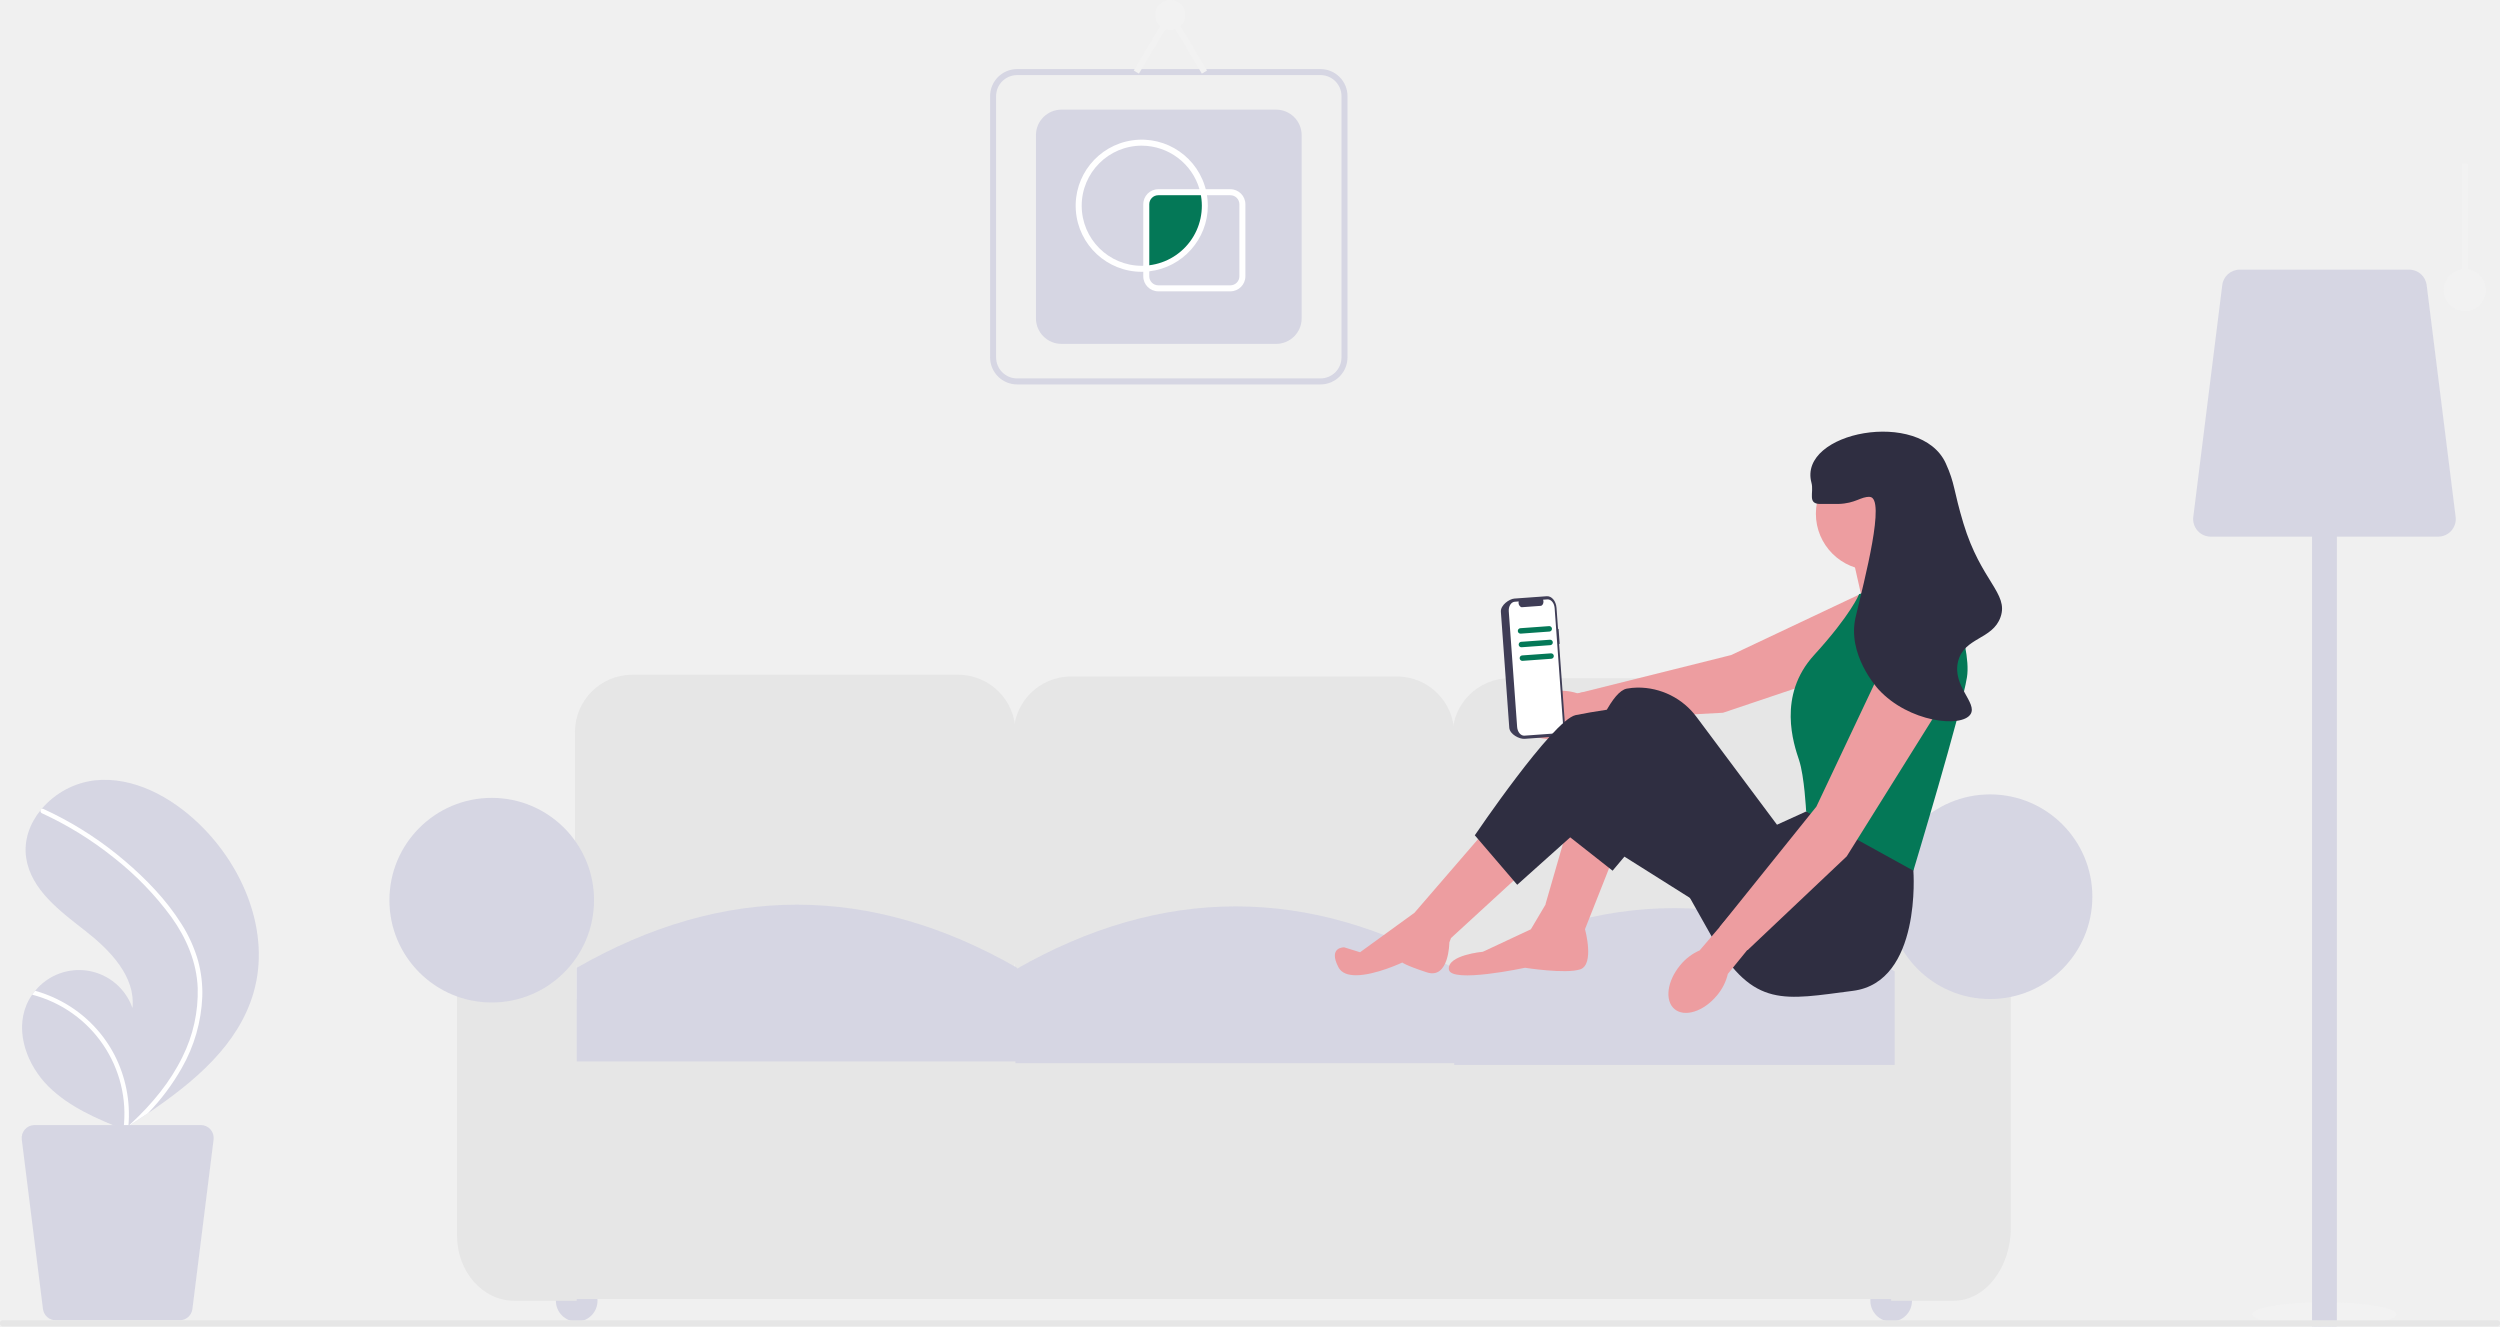
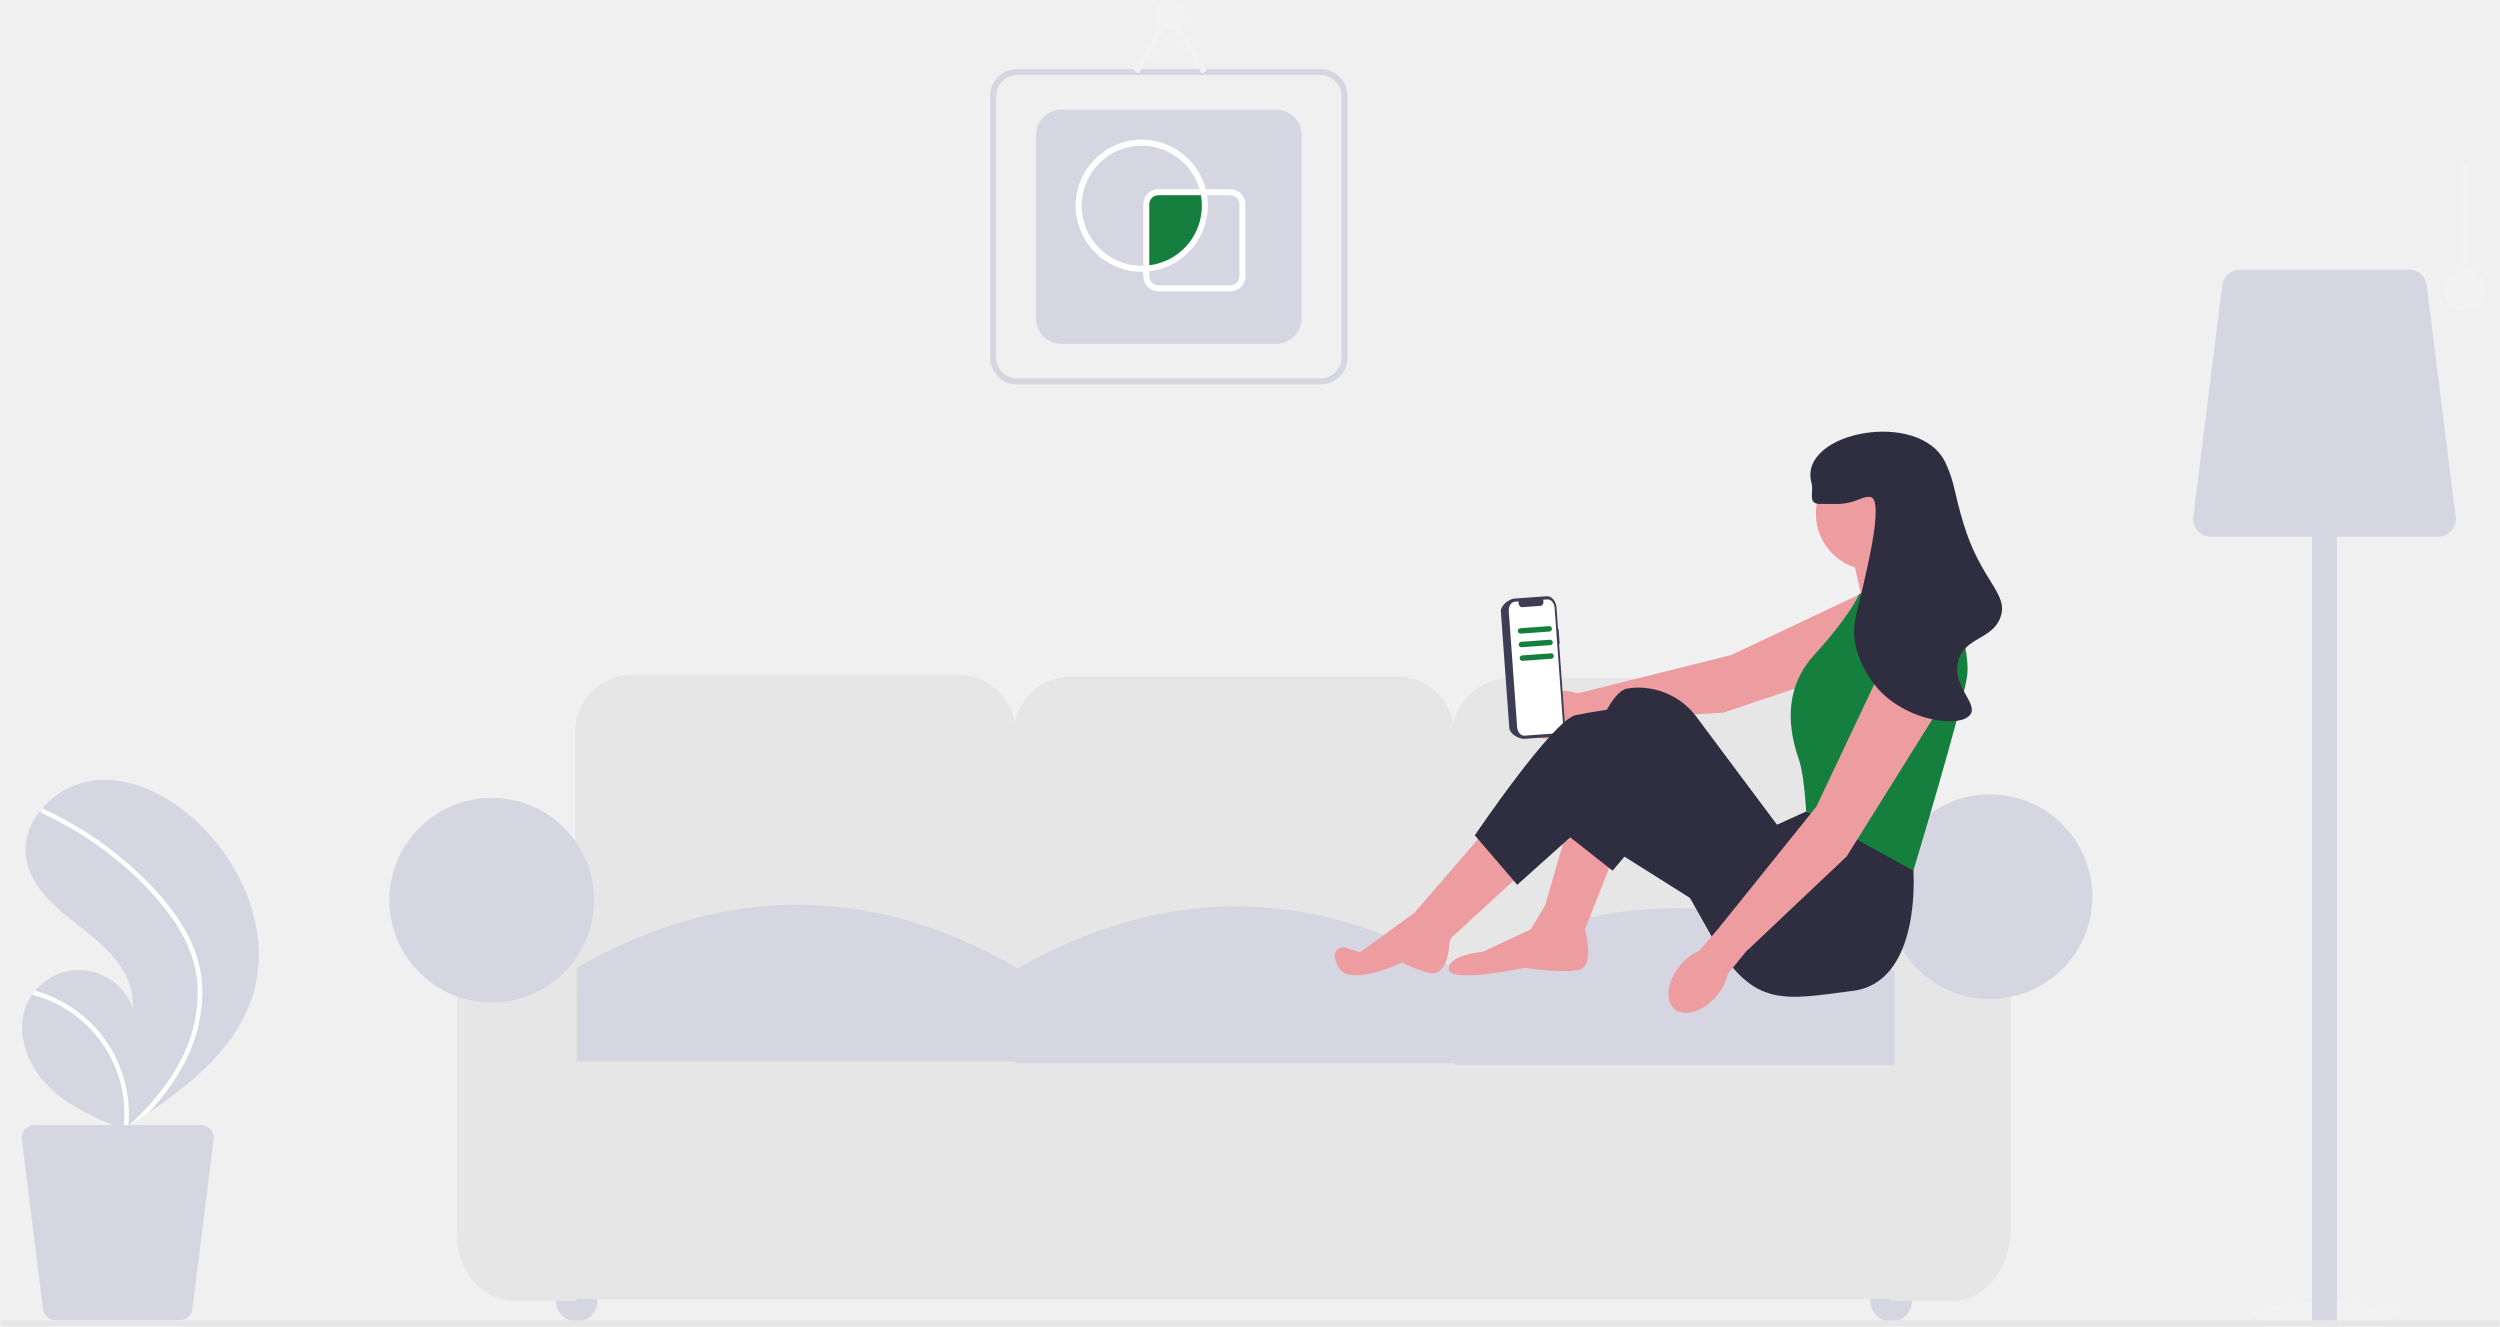
<svg xmlns="http://www.w3.org/2000/svg" width="832.383" height="441.592" viewBox="0 0 832.383 441.592">
  <g transform="translate(-500.124 -265.039)">
    <ellipse cx="24" cy="4" rx="24" ry="4" transform="translate(1250.061 698.631)" fill="#f2f2f2" />
    <rect width="2" height="42" transform="translate(1319.78 319.631)" fill="#f2f2f2" />
    <rect width="8.27" height="285.313" transform="translate(1269.926 421.318)" fill="#d6d6e3" />
    <path d="M999.922,283.652H924.2a5.858,5.858,0,0,1-5.813-6.584l9.648-77.186a5.867,5.867,0,0,1,5.813-5.131h56.426a5.867,5.867,0,0,1,5.813,5.131l9.648,77.186a5.858,5.858,0,0,1-5.813,6.584Z" transform="translate(312 160.064)" fill="#d6d6e3" />
    <circle cx="7" cy="7" r="7" transform="translate(1313.78 354.631)" fill="#f2f2f2" />
    <path d="M272.56,594.114c-5.052,17.526-19.8,29.8-35.191,40.217q-3.223,2.183-6.448,4.266c-.015.006-.03.02-.044.026-.1.066-.207.133-.3.2l-1.328.855.242.109s.237.126-.022.02c-.077-.032-.158-.061-.235-.094-8.939-3.605-18.037-7.476-24.888-14.23-7.107-7.014-11.26-18.014-7.411-27.228a17.592,17.592,0,0,1,1.9-3.419c.312-.447.648-.874,1-1.294a18.856,18.856,0,0,1,32.386,5.73c1.13-10.526-7.549-19.343-15.9-25.848s-17.851-13.583-19.467-24.051c-.9-5.824,1.123-11.468,4.812-16,.114-.138.228-.275.346-.409a27.518,27.518,0,0,1,17.687-9.489c12.813-1.332,25.259,5.451,34.568,14.359C269.246,552.17,278.3,574.187,272.56,594.114Z" transform="translate(312 1.381)" fill="#d6d6e3" />
    <path d="M248.476,571.19a46.779,46.779,0,0,1,5.6,12.361,40.621,40.621,0,0,1,1.4,12,52.044,52.044,0,0,1-6.816,23.685,74.9,74.9,0,0,1-11.3,15.1q-3.223,2.183-6.448,4.266c-.015.006-.03.02-.044.026-.1.066-.207.133-.3.2l-1.328.855s.479.235.219.129c-.077-.032-.158-.061-.235-.094a41.039,41.039,0,0,0-30.395-44.877c.312-.447.648-.874,1-1.294a43.3,43.3,0,0,1,7.147,2.7,42.424,42.424,0,0,1,19.182,18.493,43.374,43.374,0,0,1,4.723,23.8c.367-.333.735-.673,1.092-1.01,6.793-6.333,12.826-13.6,16.91-21.992a48.416,48.416,0,0,0,5.07-22.907c-.333-8.653-3.781-16.668-8.773-23.646a101.344,101.344,0,0,0-19.21-19.8,115.159,115.159,0,0,0-23.892-14.751.828.828,0,0,1-.417-1.063.7.7,0,0,1,.346-.409.613.613,0,0,1,.532.023c1.054.485,2.1.977,3.139,1.49a116.466,116.466,0,0,1,24.062,15.873C236.826,556.39,243.494,563.289,248.476,571.19Z" transform="translate(312 1.381)" fill="#fff" />
    <path d="M199.625,638.25h55.364a4.283,4.283,0,0,1,4.25,4.814L252.184,699.5a4.29,4.29,0,0,1-4.25,3.752H206.68a4.29,4.29,0,0,1-4.25-3.752l-7.054-56.434a4.283,4.283,0,0,1,4.25-4.814Z" transform="translate(312 1.381)" fill="#d6d6e3" />
    <circle cx="6.929" cy="6.929" r="6.929" transform="translate(685.209 691.207)" fill="#d6d6e3" />
    <circle cx="6.929" cy="6.929" r="6.929" transform="translate(1122.873 691.207)" fill="#d6d6e3" />
    <path d="M507.164,600.33H398.615a19.075,19.075,0,0,1-19.054-19.054V507.37a19.076,19.076,0,0,1,19.054-19.054h108.55a19.076,19.076,0,0,1,19.054,19.054v73.906a19.075,19.075,0,0,1-19.054,19.054Z" transform="translate(312 1.381)" fill="#e6e6e6" />
    <path d="M653.245,600.908H544.7a19.075,19.075,0,0,1-19.054-19.054V507.948A19.076,19.076,0,0,1,544.7,488.894h108.55A19.076,19.076,0,0,1,672.3,507.948v73.906A19.076,19.076,0,0,1,653.245,600.908Z" transform="translate(312 1.381)" fill="#e6e6e6" />
    <path d="M799.325,601.485H690.775a19.075,19.075,0,0,1-19.054-19.054V508.525a19.076,19.076,0,0,1,19.054-19.054h108.55a19.075,19.075,0,0,1,19.054,19.054v73.906A19.075,19.075,0,0,1,799.325,601.485Z" transform="translate(312 1.381)" fill="#e6e6e6" />
    <rect width="478.081" height="99.889" transform="translate(674.816 597.67)" fill="#e6e6e6" />
    <path d="M380.138,696.755H359.352c-10.506,0-19.054-9.705-19.054-21.634V570.883h39.84Z" transform="translate(312 1.381)" fill="#e6e6e6" />
    <path d="M838.588,696.755H817.8V554.716h39.84V672.342C857.642,685.8,849.094,696.755,838.588,696.755Z" transform="translate(312 1.381)" fill="#e6e6e6" />
    <path d="M526.8,617.075H380.138V585.9q73.329-42.063,146.658,0Z" transform="translate(312 1.381)" fill="#d6d6e3" />
    <path d="M672.876,617.652H526.218V586.473q73.329-42.063,146.658,0Z" transform="translate(312 1.381)" fill="#d6d6e3" />
    <path d="M818.957,618.23H672.3V587.05q73.329-42.063,146.658,0Z" transform="translate(312 1.381)" fill="#d6d6e3" />
    <circle cx="34.066" cy="34.066" r="34.066" transform="translate(629.78 530.691)" fill="#d6d6e3" />
    <circle cx="34.066" cy="34.066" r="34.066" transform="translate(1128.647 529.537)" fill="#d6d6e3" />
    <path d="M978.465,705.25H147.919a1,1,0,0,1,0-2H978.465a1,1,0,0,1,0,2Z" transform="translate(353.124 1.381)" fill="#e6e6e6" />
    <path d="M627.78,372.25h-101a9.01,9.01,0,0,1-9-9v-87a9.01,9.01,0,0,1,9-9h101a9.01,9.01,0,0,1,9,9v87A9.01,9.01,0,0,1,627.78,372.25Zm-101-103a7.008,7.008,0,0,0-7,7v87a7.008,7.008,0,0,0,7,7h101a7.008,7.008,0,0,0,7-7v-87a7.008,7.008,0,0,0-7-7Z" transform="translate(312 20.789)" fill="#d6d6e3" />
    <path d="M613.013,358.75H541.547a8.509,8.509,0,0,1-8.5-8.5v-61a8.51,8.51,0,0,1,8.5-8.5h71.466a8.51,8.51,0,0,1,8.5,8.5v61a8.51,8.51,0,0,1-8.5,8.5Z" transform="translate(312 20.789)" fill="#d6d6e3" />
    <circle cx="5" cy="5" r="5" transform="translate(884.78 265.039)" fill="#f2f2f2" />
    <path d="M441.292,74.014l-10.51-17.563-10.45,17.56-1.719-1.022,12.164-20.44,12.231,20.437Z" transform="translate(459 215.539)" fill="#f2f2f2" />
-     <path d="M589.28,312.75a21.022,21.022,0,0,0-.5-4.5h-15a4,4,0,0,0-4,4v21.424A20.986,20.986,0,0,0,589.28,312.75Z" transform="translate(312 20.789)" fill="#047857" />
+     <path d="M589.28,312.75a21.022,21.022,0,0,0-.5-4.5h-15a4,4,0,0,0-4,4v21.424A20.986,20.986,0,0,0,589.28,312.75Z" transform="translate(312 20.789)" fill="#15803d" />
    <path d="M568.28,334.75a22,22,0,1,1,21.481-26.713l.265,1.213H573.78a3,3,0,0,0-3,3v22.356l-1.1.078C569.214,334.718,568.751,334.75,568.28,334.75Zm0-42a20,20,0,0,0,0,40c.168,0,.334,0,.5-.013V312.25a5.006,5.006,0,0,1,5-5H587.5a20.115,20.115,0,0,0-19.222-14.5Z" transform="translate(312 20.789)" fill="#fff" />
    <path d="M597.78,341.25h-24a5.006,5.006,0,0,1-5-5v-3.507l.929-.066a19.944,19.944,0,0,0,18.1-24.213l-.265-1.214H597.78a5.006,5.006,0,0,1,5,5v24a5.006,5.006,0,0,1-5,5Zm-27-6.664v1.664a3,3,0,0,0,3,3h24a3,3,0,0,0,3-3v-24a3,3,0,0,0-3-3h-7.787a21.809,21.809,0,0,1,.287,3.5,22.06,22.06,0,0,1-19.5,21.836Z" transform="translate(312 20.789)" fill="#fff" />
    <path d="M273.661,421.6c-6.794,1.041-11.765,5.391-11.1,9.715s6.709,6.984,13.506,5.941a17.2,17.2,0,0,0,7.554-2.99l28.736-4.778-1.918-11.357-28.668,4.057a17.2,17.2,0,0,0-8.106-.589Z" transform="translate(743.472 73.668)" fill="#ed9da0" />
    <path d="M397.991,385.364,386.85,409l-56.009,18.854-46.477,2.48-1.061-9.134,50.269-12.563,51.685-24.424Z" transform="translate(742.958 74.5)" fill="#ed9da0" />
    <path d="M0,40.169,9.808,15.362l-.023-.015S6.547,3.606,11.4,2.005s18.352.534,18.352.534S54.584-2.8,55.123,2.005,43.789,7.873,43.789,7.873L27.818,15.344v0L22.894,23.66l.053.036L15.3,50.173Z" transform="translate(1037.648 589.799) rotate(180)" fill="#ed9da0" />
    <path d="M40.02,4.243s-.677-.8-8.131-3.266-7.529,9.933-7.529,9.933l-.541,1.468L0,34.24l11.179,15.3L35.98,20.8,54.093,7.663,59.383,9.3s5.448.173,1.911-6.634C60.273.7,58.069,0,55.448,0,48.994,0,40.02,4.243,40.02,4.243Z" transform="translate(1007.052 589.754) rotate(180)" fill="#ed9da0" />
    <path d="M405.22,382.938l-.294-2.06-6.766-13.239L375.8,373.524l4.12,18.242Z" transform="translate(740.692 74.904)" fill="#ed9da0" />
    <g transform="translate(-8.829 36.834)">
      <path d="M747.893,496.212l-.186.013-.509-7.03c-.163-2.247-1.616-3.973-3.247-3.855h0l-10.807.782c-1.63.118-4.631,2.166-4.468,4.413l.131,1.811,2.66,36.755c.163,2.247,3.427,3.842,5.057,3.724h0l10.807-.782c1.63-.118,2.82-2.035,2.658-4.282h0l-1.92-26.532.186-.013Z" transform="translate(280 -58.619)" fill="#3f3d56" />
      <path d="M746.839,489.376l2.786,38.509c.121,1.678-.767,3.11-1.985,3.2l-10.858.786c-1.218.088-2.3-1.2-2.425-2.879l-2.786-38.509c-.121-1.678.767-3.11,1.985-3.2l1.317-.1a1.677,1.677,0,0,0,.712,1.841.806.806,0,0,0,.4.078l6.191-.448c.579-.042,1-.724.943-1.521A1.937,1.937,0,0,0,743,486.6l1.41-.1C745.632,486.409,746.717,487.7,746.839,489.376Z" transform="translate(279.733 -58.726)" fill="#fff" />
-       <path d="M745.392,498.121l-9.552.691a.908.908,0,0,1-.131-1.811l9.552-.691a.908.908,0,1,1,.131,1.811Z" transform="translate(279.428 -59.633)" fill="#047857" />
-       <path d="M745.753,503.108l-9.552.691a.908.908,0,1,1-.131-1.811l9.552-.691a.908.908,0,0,1,.131,1.811Z" transform="translate(279.394 -60.093)" fill="#047857" />
-       <path d="M746.113,508.1l-9.552.691a.908.908,0,1,1-.131-1.811l9.552-.691a.908.908,0,0,1,.131,1.811Z" transform="translate(279.361 -60.554)" fill="#047857" />
+       <path d="M745.392,498.121l-9.552.691a.908.908,0,0,1-.131-1.811l9.552-.691a.908.908,0,1,1,.131,1.811Z" transform="translate(279.428 -59.633)" fill="#15803d" />
+       <path d="M745.753,503.108l-9.552.691a.908.908,0,1,1-.131-1.811l9.552-.691a.908.908,0,0,1,.131,1.811Z" transform="translate(279.394 -60.093)" fill="#15803d" />
+       <path d="M746.113,508.1l-9.552.691a.908.908,0,1,1-.131-1.811l9.552-.691a.908.908,0,0,1,.131,1.811Z" transform="translate(279.361 -60.554)" fill="#15803d" />
    </g>
    <path d="M393.4,472.492l.688,8.837s2.843,37.057-20.1,40-32.95,5.884-46.483-17.063l-21.182-37.657L293.943,481.33l-16.459-12.956s11.768-45.894,21.182-47.659a21.482,21.482,0,0,1,3.512-.355,24.243,24.243,0,0,1,19.8,9.9l26.7,35.764,9.711-4.414L393.4,472.492Z" transform="translate(743.101 73.609)" fill="#2f2e41" />
    <path d="M323.229,493.238l-40.893-25.766-20.888,18.705L247.326,469.7s25.889-38.245,33.538-40.01a197.171,197.171,0,0,1,20.005-2.942l37.658,34.714-15.3,31.773Z" transform="translate(743.839 73.455)" fill="#2f2e41" />
    <ellipse cx="18.829" cy="18.828" rx="18.829" ry="18.828" transform="translate(1104.725 417.244)" fill="#ed9da0" />
-     <path d="M377.934,388.244,405,380.006s10.594,24.712,8.828,35.891-17.847,64.439-17.847,64.439l-35.7-19.723s-.588-11.768-2.353-17.063-7.355-21.476,5-35.009,15-20.3,15-20.3Z" transform="translate(741.207 74.6)" fill="#047857" />
+     <path d="M377.934,388.244,405,380.006s10.594,24.712,8.828,35.891-17.847,64.439-17.847,64.439l-35.7-19.723s-.588-11.768-2.353-17.063-7.355-21.476,5-35.009,15-20.3,15-20.3Z" transform="translate(741.207 74.6)" fill="#15803d" />
    <g transform="translate(1055.622 474.715)">
      <path d="M317.341,514.426c-4.4,5.277-5.253,11.827-1.893,14.63s9.651.8,14.057-4.483a17.2,17.2,0,0,0,3.687-7.241l18.383-22.595-8.954-7.246L323.811,509.5a17.2,17.2,0,0,0-6.467,4.922Z" transform="translate(-313.392 -402.747)" fill="#ed9da0" />
      <path d="M398.111,400.619l6.4,25.341-31.313,50.12-33.028,31.241-9.3-7.712L363.109,459.5l24.435-51.68Z" transform="translate(-313.832 -400.619)" fill="#ed9da0" />
    </g>
    <path d="M365.16,357.082c4.829-.011,5.1.021,5.884,0,5.989-.156,7.555-2.514,10.594-2.353,5.418.287-1.733,27.451-4.707,40.01-2.917,12.317,6.941,23.354,7.649,24.124,10,10.883,27.576,12.871,30.594,8.235,2.441-3.751-6.21-9.451-4.119-17.652,2.044-8.014,11.483-7.161,14.121-14.709,2.763-7.906-6.522-11.892-12.356-31.185-3.35-11.079-2.757-13.143-5.884-20.005-8.356-18.341-49.316-10.532-44.717,6.472.89,3.289-1.478,7.071,2.942,7.062Z" transform="translate(741.035 75.754)" fill="#2f2e41" />
  </g>
</svg>
